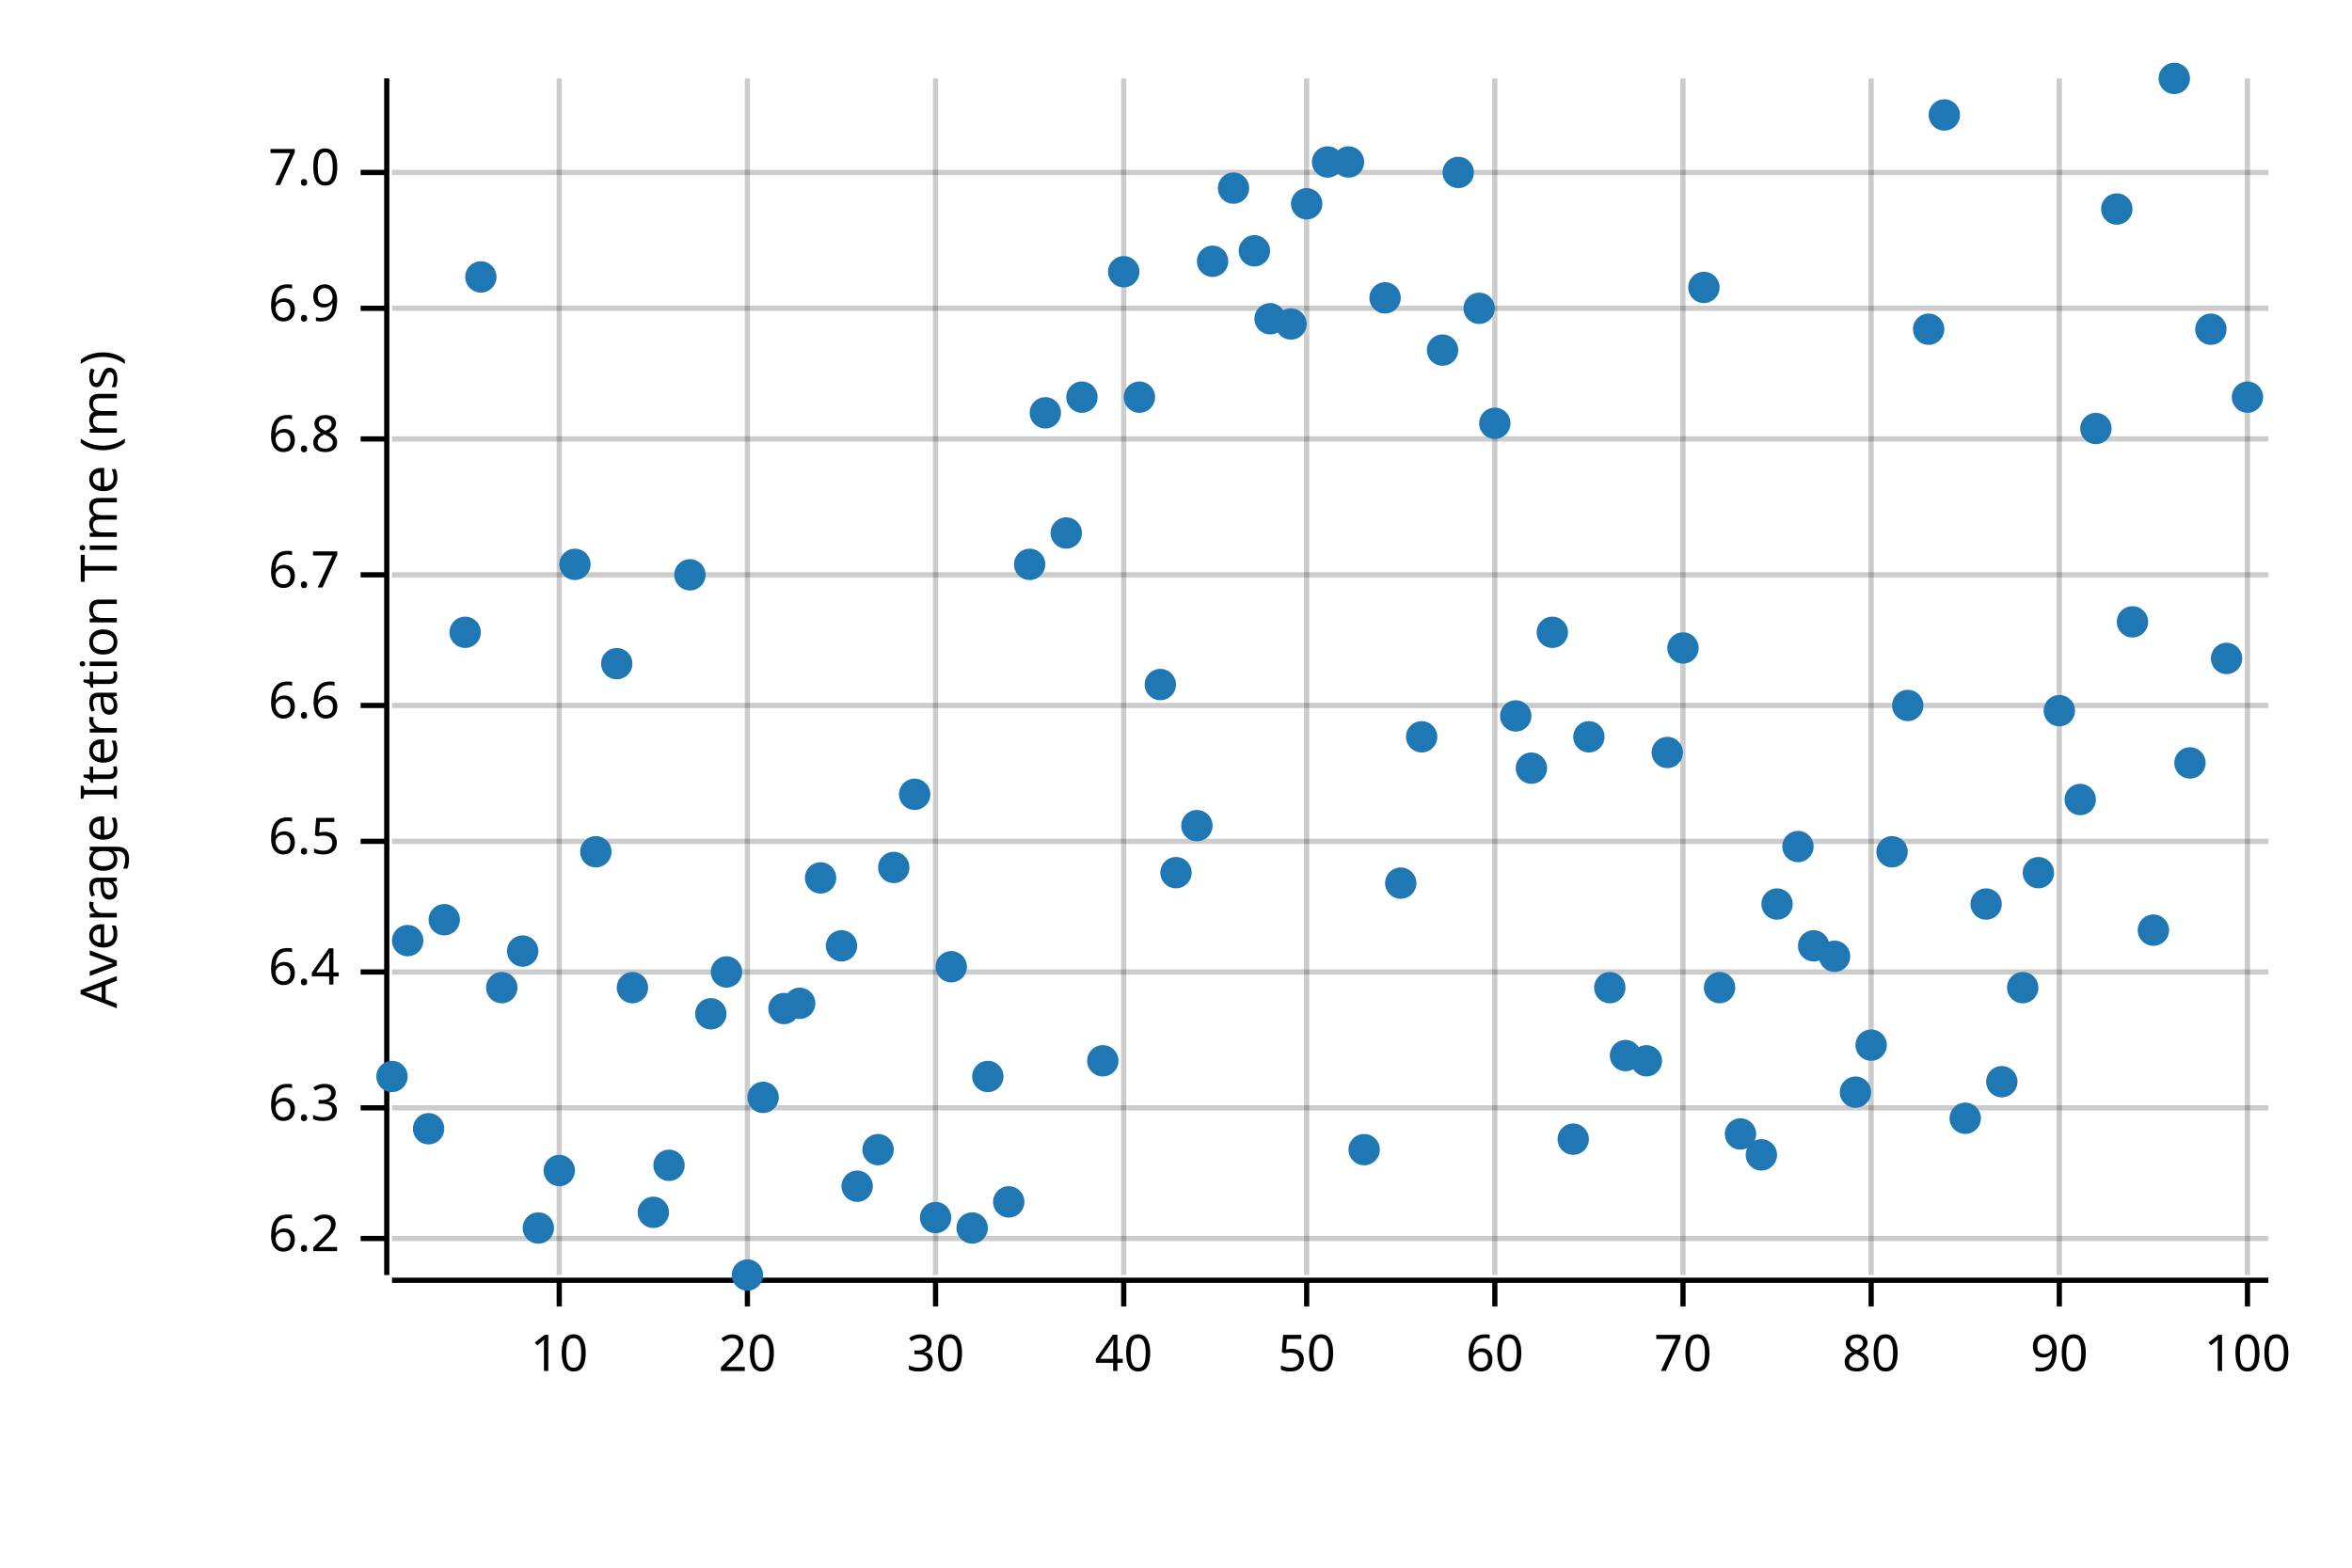
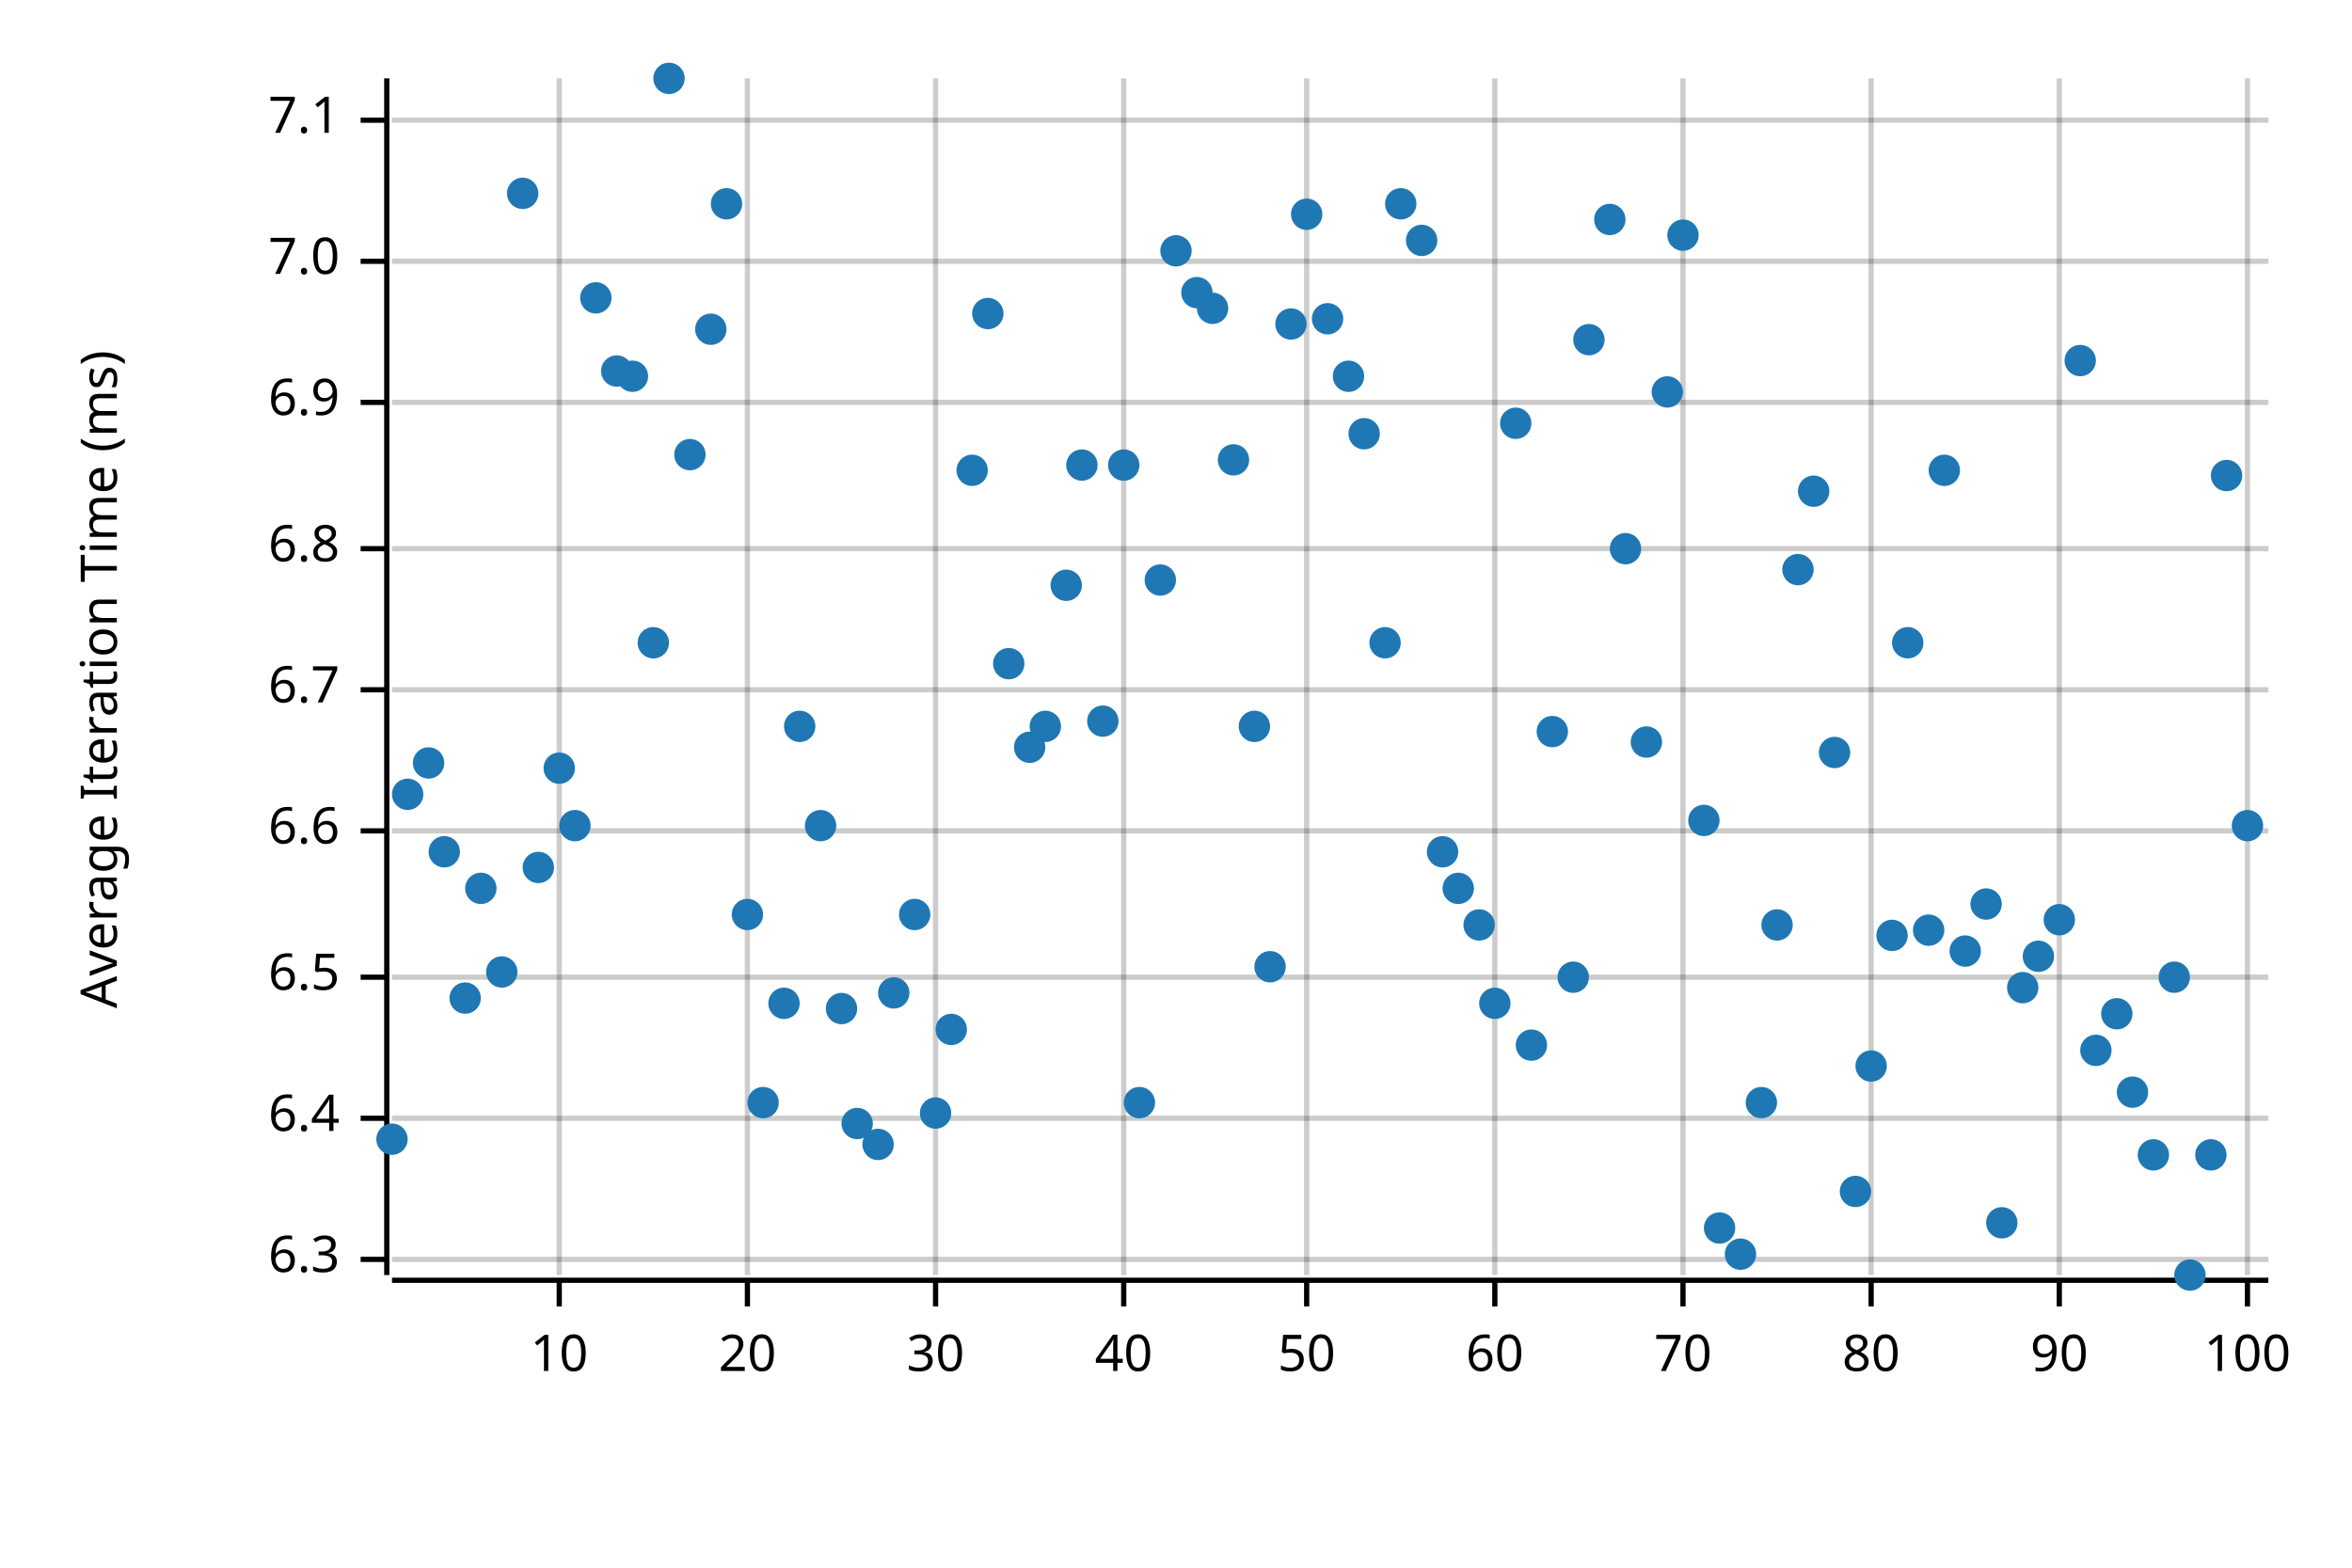
<svg xmlns="http://www.w3.org/2000/svg" width="450" height="300" viewBox="0 0 450 300">
  <text x="15" y="130" dy="0.76em" text-anchor="middle" font-family="sans-serif" font-size="9.677" opacity="1" fill="#000000" transform="rotate(270, 15, 130)">
Average Iteration Time (ms)
</text>
  <line opacity="0.2" stroke="#000000" stroke-width="1" x1="107" y1="244" x2="107" y2="15" />
  <line opacity="0.2" stroke="#000000" stroke-width="1" x1="143" y1="244" x2="143" y2="15" />
  <line opacity="0.2" stroke="#000000" stroke-width="1" x1="179" y1="244" x2="179" y2="15" />
  <line opacity="0.2" stroke="#000000" stroke-width="1" x1="215" y1="244" x2="215" y2="15" />
  <line opacity="0.2" stroke="#000000" stroke-width="1" x1="250" y1="244" x2="250" y2="15" />
  <line opacity="0.2" stroke="#000000" stroke-width="1" x1="286" y1="244" x2="286" y2="15" />
  <line opacity="0.2" stroke="#000000" stroke-width="1" x1="322" y1="244" x2="322" y2="15" />
  <line opacity="0.2" stroke="#000000" stroke-width="1" x1="358" y1="244" x2="358" y2="15" />
  <line opacity="0.2" stroke="#000000" stroke-width="1" x1="394" y1="244" x2="394" y2="15" />
  <line opacity="0.2" stroke="#000000" stroke-width="1" x1="430" y1="244" x2="430" y2="15" />
-   <line opacity="0.2" stroke="#000000" stroke-width="1" x1="75" y1="237" x2="434" y2="237" />
-   <line opacity="0.2" stroke="#000000" stroke-width="1" x1="75" y1="212" x2="434" y2="212" />
-   <line opacity="0.2" stroke="#000000" stroke-width="1" x1="75" y1="186" x2="434" y2="186" />
-   <line opacity="0.2" stroke="#000000" stroke-width="1" x1="75" y1="161" x2="434" y2="161" />
-   <line opacity="0.2" stroke="#000000" stroke-width="1" x1="75" y1="135" x2="434" y2="135" />
-   <line opacity="0.2" stroke="#000000" stroke-width="1" x1="75" y1="110" x2="434" y2="110" />
-   <line opacity="0.2" stroke="#000000" stroke-width="1" x1="75" y1="84" x2="434" y2="84" />
-   <line opacity="0.2" stroke="#000000" stroke-width="1" x1="75" y1="59" x2="434" y2="59" />
-   <line opacity="0.2" stroke="#000000" stroke-width="1" x1="75" y1="33" x2="434" y2="33" />
+   <line opacity="0.2" stroke="#000000" stroke-width="1" x1="75" y1="241" x2="434" y2="241" />
+   <line opacity="0.2" stroke="#000000" stroke-width="1" x1="75" y1="214" x2="434" y2="214" />
+   <line opacity="0.2" stroke="#000000" stroke-width="1" x1="75" y1="187" x2="434" y2="187" />
+   <line opacity="0.2" stroke="#000000" stroke-width="1" x1="75" y1="159" x2="434" y2="159" />
+   <line opacity="0.2" stroke="#000000" stroke-width="1" x1="75" y1="132" x2="434" y2="132" />
+   <line opacity="0.2" stroke="#000000" stroke-width="1" x1="75" y1="105" x2="434" y2="105" />
+   <line opacity="0.2" stroke="#000000" stroke-width="1" x1="75" y1="77" x2="434" y2="77" />
+   <line opacity="0.2" stroke="#000000" stroke-width="1" x1="75" y1="50" x2="434" y2="50" />
+   <line opacity="0.2" stroke="#000000" stroke-width="1" x1="75" y1="23" x2="434" y2="23" />
  <polyline fill="none" opacity="1" stroke="#000000" stroke-width="1" points="74,15 74,244 " />
-   <text x="65" y="237" dy="0.5ex" text-anchor="end" font-family="sans-serif" font-size="9.677" opacity="1" fill="#000000">
- 6.2
- </text>
-   <polyline fill="none" opacity="1" stroke="#000000" stroke-width="1" points="69,237 74,237 " />
-   <text x="65" y="212" dy="0.5ex" text-anchor="end" font-family="sans-serif" font-size="9.677" opacity="1" fill="#000000">
+   <text x="65" y="241" dy="0.5ex" text-anchor="end" font-family="sans-serif" font-size="9.677" opacity="1" fill="#000000">
6.3
</text>
-   <polyline fill="none" opacity="1" stroke="#000000" stroke-width="1" points="69,212 74,212 " />
-   <text x="65" y="186" dy="0.5ex" text-anchor="end" font-family="sans-serif" font-size="9.677" opacity="1" fill="#000000">
+   <polyline fill="none" opacity="1" stroke="#000000" stroke-width="1" points="69,241 74,241 " />
+   <text x="65" y="214" dy="0.5ex" text-anchor="end" font-family="sans-serif" font-size="9.677" opacity="1" fill="#000000">
6.4
</text>
-   <polyline fill="none" opacity="1" stroke="#000000" stroke-width="1" points="69,186 74,186 " />
-   <text x="65" y="161" dy="0.5ex" text-anchor="end" font-family="sans-serif" font-size="9.677" opacity="1" fill="#000000">
+   <polyline fill="none" opacity="1" stroke="#000000" stroke-width="1" points="69,214 74,214 " />
+   <text x="65" y="187" dy="0.5ex" text-anchor="end" font-family="sans-serif" font-size="9.677" opacity="1" fill="#000000">
6.5
</text>
-   <polyline fill="none" opacity="1" stroke="#000000" stroke-width="1" points="69,161 74,161 " />
-   <text x="65" y="135" dy="0.5ex" text-anchor="end" font-family="sans-serif" font-size="9.677" opacity="1" fill="#000000">
+   <polyline fill="none" opacity="1" stroke="#000000" stroke-width="1" points="69,187 74,187 " />
+   <text x="65" y="159" dy="0.5ex" text-anchor="end" font-family="sans-serif" font-size="9.677" opacity="1" fill="#000000">
6.6
</text>
-   <polyline fill="none" opacity="1" stroke="#000000" stroke-width="1" points="69,135 74,135 " />
-   <text x="65" y="110" dy="0.5ex" text-anchor="end" font-family="sans-serif" font-size="9.677" opacity="1" fill="#000000">
+   <polyline fill="none" opacity="1" stroke="#000000" stroke-width="1" points="69,159 74,159 " />
+   <text x="65" y="132" dy="0.5ex" text-anchor="end" font-family="sans-serif" font-size="9.677" opacity="1" fill="#000000">
6.7
</text>
-   <polyline fill="none" opacity="1" stroke="#000000" stroke-width="1" points="69,110 74,110 " />
-   <text x="65" y="84" dy="0.5ex" text-anchor="end" font-family="sans-serif" font-size="9.677" opacity="1" fill="#000000">
+   <polyline fill="none" opacity="1" stroke="#000000" stroke-width="1" points="69,132 74,132 " />
+   <text x="65" y="105" dy="0.5ex" text-anchor="end" font-family="sans-serif" font-size="9.677" opacity="1" fill="#000000">
6.8
</text>
-   <polyline fill="none" opacity="1" stroke="#000000" stroke-width="1" points="69,84 74,84 " />
-   <text x="65" y="59" dy="0.5ex" text-anchor="end" font-family="sans-serif" font-size="9.677" opacity="1" fill="#000000">
+   <polyline fill="none" opacity="1" stroke="#000000" stroke-width="1" points="69,105 74,105 " />
+   <text x="65" y="77" dy="0.5ex" text-anchor="end" font-family="sans-serif" font-size="9.677" opacity="1" fill="#000000">
6.9
</text>
-   <polyline fill="none" opacity="1" stroke="#000000" stroke-width="1" points="69,59 74,59 " />
-   <text x="65" y="33" dy="0.5ex" text-anchor="end" font-family="sans-serif" font-size="9.677" opacity="1" fill="#000000">
+   <polyline fill="none" opacity="1" stroke="#000000" stroke-width="1" points="69,77 74,77 " />
+   <text x="65" y="50" dy="0.5ex" text-anchor="end" font-family="sans-serif" font-size="9.677" opacity="1" fill="#000000">
7.0
</text>
-   <polyline fill="none" opacity="1" stroke="#000000" stroke-width="1" points="69,33 74,33 " />
+   <polyline fill="none" opacity="1" stroke="#000000" stroke-width="1" points="69,50 74,50 " />
+   <text x="65" y="23" dy="0.5ex" text-anchor="end" font-family="sans-serif" font-size="9.677" opacity="1" fill="#000000">
+ 7.1
+ </text>
+   <polyline fill="none" opacity="1" stroke="#000000" stroke-width="1" points="69,23 74,23 " />
  <polyline fill="none" opacity="1" stroke="#000000" stroke-width="1" points="75,245 434,245 " />
  <text x="107" y="255" dy="0.76em" text-anchor="middle" font-family="sans-serif" font-size="9.677" opacity="1" fill="#000000">
10
</text>
  <polyline fill="none" opacity="1" stroke="#000000" stroke-width="1" points="107,245 107,250 " />
  <text x="143" y="255" dy="0.76em" text-anchor="middle" font-family="sans-serif" font-size="9.677" opacity="1" fill="#000000">
20
</text>
  <polyline fill="none" opacity="1" stroke="#000000" stroke-width="1" points="143,245 143,250 " />
  <text x="179" y="255" dy="0.76em" text-anchor="middle" font-family="sans-serif" font-size="9.677" opacity="1" fill="#000000">
30
</text>
  <polyline fill="none" opacity="1" stroke="#000000" stroke-width="1" points="179,245 179,250 " />
  <text x="215" y="255" dy="0.76em" text-anchor="middle" font-family="sans-serif" font-size="9.677" opacity="1" fill="#000000">
40
</text>
  <polyline fill="none" opacity="1" stroke="#000000" stroke-width="1" points="215,245 215,250 " />
  <text x="250" y="255" dy="0.76em" text-anchor="middle" font-family="sans-serif" font-size="9.677" opacity="1" fill="#000000">
50
</text>
  <polyline fill="none" opacity="1" stroke="#000000" stroke-width="1" points="250,245 250,250 " />
  <text x="286" y="255" dy="0.76em" text-anchor="middle" font-family="sans-serif" font-size="9.677" opacity="1" fill="#000000">
60
</text>
  <polyline fill="none" opacity="1" stroke="#000000" stroke-width="1" points="286,245 286,250 " />
  <text x="322" y="255" dy="0.76em" text-anchor="middle" font-family="sans-serif" font-size="9.677" opacity="1" fill="#000000">
70
</text>
  <polyline fill="none" opacity="1" stroke="#000000" stroke-width="1" points="322,245 322,250 " />
  <text x="358" y="255" dy="0.76em" text-anchor="middle" font-family="sans-serif" font-size="9.677" opacity="1" fill="#000000">
80
</text>
  <polyline fill="none" opacity="1" stroke="#000000" stroke-width="1" points="358,245 358,250 " />
  <text x="394" y="255" dy="0.76em" text-anchor="middle" font-family="sans-serif" font-size="9.677" opacity="1" fill="#000000">
90
</text>
  <polyline fill="none" opacity="1" stroke="#000000" stroke-width="1" points="394,245 394,250 " />
  <text x="430" y="255" dy="0.76em" text-anchor="middle" font-family="sans-serif" font-size="9.677" opacity="1" fill="#000000">
100
</text>
  <polyline fill="none" opacity="1" stroke="#000000" stroke-width="1" points="430,245 430,250 " />
-   <circle cx="75" cy="206" r="3" opacity="1" fill="#1F78B4" stroke="none" stroke-width="1" />
-   <circle cx="78" cy="180" r="3" opacity="1" fill="#1F78B4" stroke="none" stroke-width="1" />
-   <circle cx="82" cy="216" r="3" opacity="1" fill="#1F78B4" stroke="none" stroke-width="1" />
-   <circle cx="85" cy="176" r="3" opacity="1" fill="#1F78B4" stroke="none" stroke-width="1" />
-   <circle cx="89" cy="121" r="3" opacity="1" fill="#1F78B4" stroke="none" stroke-width="1" />
-   <circle cx="92" cy="53" r="3" opacity="1" fill="#1F78B4" stroke="none" stroke-width="1" />
-   <circle cx="96" cy="189" r="3" opacity="1" fill="#1F78B4" stroke="none" stroke-width="1" />
-   <circle cx="100" cy="182" r="3" opacity="1" fill="#1F78B4" stroke="none" stroke-width="1" />
-   <circle cx="103" cy="235" r="3" opacity="1" fill="#1F78B4" stroke="none" stroke-width="1" />
-   <circle cx="107" cy="224" r="3" opacity="1" fill="#1F78B4" stroke="none" stroke-width="1" />
-   <circle cx="110" cy="108" r="3" opacity="1" fill="#1F78B4" stroke="none" stroke-width="1" />
-   <circle cx="114" cy="163" r="3" opacity="1" fill="#1F78B4" stroke="none" stroke-width="1" />
-   <circle cx="118" cy="127" r="3" opacity="1" fill="#1F78B4" stroke="none" stroke-width="1" />
-   <circle cx="121" cy="189" r="3" opacity="1" fill="#1F78B4" stroke="none" stroke-width="1" />
-   <circle cx="125" cy="232" r="3" opacity="1" fill="#1F78B4" stroke="none" stroke-width="1" />
-   <circle cx="128" cy="223" r="3" opacity="1" fill="#1F78B4" stroke="none" stroke-width="1" />
-   <circle cx="132" cy="110" r="3" opacity="1" fill="#1F78B4" stroke="none" stroke-width="1" />
-   <circle cx="136" cy="194" r="3" opacity="1" fill="#1F78B4" stroke="none" stroke-width="1" />
-   <circle cx="139" cy="186" r="3" opacity="1" fill="#1F78B4" stroke="none" stroke-width="1" />
-   <circle cx="143" cy="244" r="3" opacity="1" fill="#1F78B4" stroke="none" stroke-width="1" />
-   <circle cx="146" cy="210" r="3" opacity="1" fill="#1F78B4" stroke="none" stroke-width="1" />
-   <circle cx="150" cy="193" r="3" opacity="1" fill="#1F78B4" stroke="none" stroke-width="1" />
-   <circle cx="153" cy="192" r="3" opacity="1" fill="#1F78B4" stroke="none" stroke-width="1" />
-   <circle cx="157" cy="168" r="3" opacity="1" fill="#1F78B4" stroke="none" stroke-width="1" />
-   <circle cx="161" cy="181" r="3" opacity="1" fill="#1F78B4" stroke="none" stroke-width="1" />
-   <circle cx="164" cy="227" r="3" opacity="1" fill="#1F78B4" stroke="none" stroke-width="1" />
-   <circle cx="168" cy="220" r="3" opacity="1" fill="#1F78B4" stroke="none" stroke-width="1" />
-   <circle cx="171" cy="166" r="3" opacity="1" fill="#1F78B4" stroke="none" stroke-width="1" />
-   <circle cx="175" cy="152" r="3" opacity="1" fill="#1F78B4" stroke="none" stroke-width="1" />
-   <circle cx="179" cy="233" r="3" opacity="1" fill="#1F78B4" stroke="none" stroke-width="1" />
-   <circle cx="182" cy="185" r="3" opacity="1" fill="#1F78B4" stroke="none" stroke-width="1" />
-   <circle cx="186" cy="235" r="3" opacity="1" fill="#1F78B4" stroke="none" stroke-width="1" />
-   <circle cx="189" cy="206" r="3" opacity="1" fill="#1F78B4" stroke="none" stroke-width="1" />
-   <circle cx="193" cy="230" r="3" opacity="1" fill="#1F78B4" stroke="none" stroke-width="1" />
-   <circle cx="197" cy="108" r="3" opacity="1" fill="#1F78B4" stroke="none" stroke-width="1" />
-   <circle cx="200" cy="79" r="3" opacity="1" fill="#1F78B4" stroke="none" stroke-width="1" />
-   <circle cx="204" cy="102" r="3" opacity="1" fill="#1F78B4" stroke="none" stroke-width="1" />
-   <circle cx="207" cy="76" r="3" opacity="1" fill="#1F78B4" stroke="none" stroke-width="1" />
-   <circle cx="211" cy="203" r="3" opacity="1" fill="#1F78B4" stroke="none" stroke-width="1" />
-   <circle cx="215" cy="52" r="3" opacity="1" fill="#1F78B4" stroke="none" stroke-width="1" />
-   <circle cx="218" cy="76" r="3" opacity="1" fill="#1F78B4" stroke="none" stroke-width="1" />
-   <circle cx="222" cy="131" r="3" opacity="1" fill="#1F78B4" stroke="none" stroke-width="1" />
-   <circle cx="225" cy="167" r="3" opacity="1" fill="#1F78B4" stroke="none" stroke-width="1" />
-   <circle cx="229" cy="158" r="3" opacity="1" fill="#1F78B4" stroke="none" stroke-width="1" />
-   <circle cx="232" cy="50" r="3" opacity="1" fill="#1F78B4" stroke="none" stroke-width="1" />
-   <circle cx="236" cy="36" r="3" opacity="1" fill="#1F78B4" stroke="none" stroke-width="1" />
-   <circle cx="240" cy="48" r="3" opacity="1" fill="#1F78B4" stroke="none" stroke-width="1" />
-   <circle cx="243" cy="61" r="3" opacity="1" fill="#1F78B4" stroke="none" stroke-width="1" />
+   <circle cx="75" cy="218" r="3" opacity="1" fill="#1F78B4" stroke="none" stroke-width="1" />
+   <circle cx="78" cy="152" r="3" opacity="1" fill="#1F78B4" stroke="none" stroke-width="1" />
+   <circle cx="82" cy="146" r="3" opacity="1" fill="#1F78B4" stroke="none" stroke-width="1" />
+   <circle cx="85" cy="163" r="3" opacity="1" fill="#1F78B4" stroke="none" stroke-width="1" />
+   <circle cx="89" cy="191" r="3" opacity="1" fill="#1F78B4" stroke="none" stroke-width="1" />
+   <circle cx="92" cy="170" r="3" opacity="1" fill="#1F78B4" stroke="none" stroke-width="1" />
+   <circle cx="96" cy="186" r="3" opacity="1" fill="#1F78B4" stroke="none" stroke-width="1" />
+   <circle cx="100" cy="37" r="3" opacity="1" fill="#1F78B4" stroke="none" stroke-width="1" />
+   <circle cx="103" cy="166" r="3" opacity="1" fill="#1F78B4" stroke="none" stroke-width="1" />
+   <circle cx="107" cy="147" r="3" opacity="1" fill="#1F78B4" stroke="none" stroke-width="1" />
+   <circle cx="110" cy="158" r="3" opacity="1" fill="#1F78B4" stroke="none" stroke-width="1" />
+   <circle cx="114" cy="57" r="3" opacity="1" fill="#1F78B4" stroke="none" stroke-width="1" />
+   <circle cx="118" cy="71" r="3" opacity="1" fill="#1F78B4" stroke="none" stroke-width="1" />
+   <circle cx="121" cy="72" r="3" opacity="1" fill="#1F78B4" stroke="none" stroke-width="1" />
+   <circle cx="125" cy="123" r="3" opacity="1" fill="#1F78B4" stroke="none" stroke-width="1" />
+   <circle cx="128" cy="15" r="3" opacity="1" fill="#1F78B4" stroke="none" stroke-width="1" />
+   <circle cx="132" cy="87" r="3" opacity="1" fill="#1F78B4" stroke="none" stroke-width="1" />
+   <circle cx="136" cy="63" r="3" opacity="1" fill="#1F78B4" stroke="none" stroke-width="1" />
+   <circle cx="139" cy="39" r="3" opacity="1" fill="#1F78B4" stroke="none" stroke-width="1" />
+   <circle cx="143" cy="175" r="3" opacity="1" fill="#1F78B4" stroke="none" stroke-width="1" />
+   <circle cx="146" cy="211" r="3" opacity="1" fill="#1F78B4" stroke="none" stroke-width="1" />
+   <circle cx="150" cy="192" r="3" opacity="1" fill="#1F78B4" stroke="none" stroke-width="1" />
+   <circle cx="153" cy="139" r="3" opacity="1" fill="#1F78B4" stroke="none" stroke-width="1" />
+   <circle cx="157" cy="158" r="3" opacity="1" fill="#1F78B4" stroke="none" stroke-width="1" />
+   <circle cx="161" cy="193" r="3" opacity="1" fill="#1F78B4" stroke="none" stroke-width="1" />
+   <circle cx="164" cy="215" r="3" opacity="1" fill="#1F78B4" stroke="none" stroke-width="1" />
+   <circle cx="168" cy="219" r="3" opacity="1" fill="#1F78B4" stroke="none" stroke-width="1" />
+   <circle cx="171" cy="190" r="3" opacity="1" fill="#1F78B4" stroke="none" stroke-width="1" />
+   <circle cx="175" cy="175" r="3" opacity="1" fill="#1F78B4" stroke="none" stroke-width="1" />
+   <circle cx="179" cy="213" r="3" opacity="1" fill="#1F78B4" stroke="none" stroke-width="1" />
+   <circle cx="182" cy="197" r="3" opacity="1" fill="#1F78B4" stroke="none" stroke-width="1" />
+   <circle cx="186" cy="90" r="3" opacity="1" fill="#1F78B4" stroke="none" stroke-width="1" />
+   <circle cx="189" cy="60" r="3" opacity="1" fill="#1F78B4" stroke="none" stroke-width="1" />
+   <circle cx="193" cy="127" r="3" opacity="1" fill="#1F78B4" stroke="none" stroke-width="1" />
+   <circle cx="197" cy="143" r="3" opacity="1" fill="#1F78B4" stroke="none" stroke-width="1" />
+   <circle cx="200" cy="139" r="3" opacity="1" fill="#1F78B4" stroke="none" stroke-width="1" />
+   <circle cx="204" cy="112" r="3" opacity="1" fill="#1F78B4" stroke="none" stroke-width="1" />
+   <circle cx="207" cy="89" r="3" opacity="1" fill="#1F78B4" stroke="none" stroke-width="1" />
+   <circle cx="211" cy="138" r="3" opacity="1" fill="#1F78B4" stroke="none" stroke-width="1" />
+   <circle cx="215" cy="89" r="3" opacity="1" fill="#1F78B4" stroke="none" stroke-width="1" />
+   <circle cx="218" cy="211" r="3" opacity="1" fill="#1F78B4" stroke="none" stroke-width="1" />
+   <circle cx="222" cy="111" r="3" opacity="1" fill="#1F78B4" stroke="none" stroke-width="1" />
+   <circle cx="225" cy="48" r="3" opacity="1" fill="#1F78B4" stroke="none" stroke-width="1" />
+   <circle cx="229" cy="56" r="3" opacity="1" fill="#1F78B4" stroke="none" stroke-width="1" />
+   <circle cx="232" cy="59" r="3" opacity="1" fill="#1F78B4" stroke="none" stroke-width="1" />
+   <circle cx="236" cy="88" r="3" opacity="1" fill="#1F78B4" stroke="none" stroke-width="1" />
+   <circle cx="240" cy="139" r="3" opacity="1" fill="#1F78B4" stroke="none" stroke-width="1" />
+   <circle cx="243" cy="185" r="3" opacity="1" fill="#1F78B4" stroke="none" stroke-width="1" />
  <circle cx="247" cy="62" r="3" opacity="1" fill="#1F78B4" stroke="none" stroke-width="1" />
-   <circle cx="250" cy="39" r="3" opacity="1" fill="#1F78B4" stroke="none" stroke-width="1" />
-   <circle cx="254" cy="31" r="3" opacity="1" fill="#1F78B4" stroke="none" stroke-width="1" />
-   <circle cx="258" cy="31" r="3" opacity="1" fill="#1F78B4" stroke="none" stroke-width="1" />
-   <circle cx="261" cy="220" r="3" opacity="1" fill="#1F78B4" stroke="none" stroke-width="1" />
-   <circle cx="265" cy="57" r="3" opacity="1" fill="#1F78B4" stroke="none" stroke-width="1" />
-   <circle cx="268" cy="169" r="3" opacity="1" fill="#1F78B4" stroke="none" stroke-width="1" />
-   <circle cx="272" cy="141" r="3" opacity="1" fill="#1F78B4" stroke="none" stroke-width="1" />
-   <circle cx="276" cy="67" r="3" opacity="1" fill="#1F78B4" stroke="none" stroke-width="1" />
-   <circle cx="279" cy="33" r="3" opacity="1" fill="#1F78B4" stroke="none" stroke-width="1" />
-   <circle cx="283" cy="59" r="3" opacity="1" fill="#1F78B4" stroke="none" stroke-width="1" />
-   <circle cx="286" cy="81" r="3" opacity="1" fill="#1F78B4" stroke="none" stroke-width="1" />
-   <circle cx="290" cy="137" r="3" opacity="1" fill="#1F78B4" stroke="none" stroke-width="1" />
-   <circle cx="293" cy="147" r="3" opacity="1" fill="#1F78B4" stroke="none" stroke-width="1" />
-   <circle cx="297" cy="121" r="3" opacity="1" fill="#1F78B4" stroke="none" stroke-width="1" />
-   <circle cx="301" cy="218" r="3" opacity="1" fill="#1F78B4" stroke="none" stroke-width="1" />
-   <circle cx="304" cy="141" r="3" opacity="1" fill="#1F78B4" stroke="none" stroke-width="1" />
-   <circle cx="308" cy="189" r="3" opacity="1" fill="#1F78B4" stroke="none" stroke-width="1" />
-   <circle cx="311" cy="202" r="3" opacity="1" fill="#1F78B4" stroke="none" stroke-width="1" />
-   <circle cx="315" cy="203" r="3" opacity="1" fill="#1F78B4" stroke="none" stroke-width="1" />
-   <circle cx="319" cy="144" r="3" opacity="1" fill="#1F78B4" stroke="none" stroke-width="1" />
-   <circle cx="322" cy="124" r="3" opacity="1" fill="#1F78B4" stroke="none" stroke-width="1" />
-   <circle cx="326" cy="55" r="3" opacity="1" fill="#1F78B4" stroke="none" stroke-width="1" />
-   <circle cx="329" cy="189" r="3" opacity="1" fill="#1F78B4" stroke="none" stroke-width="1" />
-   <circle cx="333" cy="217" r="3" opacity="1" fill="#1F78B4" stroke="none" stroke-width="1" />
-   <circle cx="337" cy="221" r="3" opacity="1" fill="#1F78B4" stroke="none" stroke-width="1" />
-   <circle cx="340" cy="173" r="3" opacity="1" fill="#1F78B4" stroke="none" stroke-width="1" />
-   <circle cx="344" cy="162" r="3" opacity="1" fill="#1F78B4" stroke="none" stroke-width="1" />
-   <circle cx="347" cy="181" r="3" opacity="1" fill="#1F78B4" stroke="none" stroke-width="1" />
-   <circle cx="351" cy="183" r="3" opacity="1" fill="#1F78B4" stroke="none" stroke-width="1" />
-   <circle cx="355" cy="209" r="3" opacity="1" fill="#1F78B4" stroke="none" stroke-width="1" />
-   <circle cx="358" cy="200" r="3" opacity="1" fill="#1F78B4" stroke="none" stroke-width="1" />
-   <circle cx="362" cy="163" r="3" opacity="1" fill="#1F78B4" stroke="none" stroke-width="1" />
-   <circle cx="365" cy="135" r="3" opacity="1" fill="#1F78B4" stroke="none" stroke-width="1" />
-   <circle cx="369" cy="63" r="3" opacity="1" fill="#1F78B4" stroke="none" stroke-width="1" />
-   <circle cx="372" cy="22" r="3" opacity="1" fill="#1F78B4" stroke="none" stroke-width="1" />
-   <circle cx="376" cy="214" r="3" opacity="1" fill="#1F78B4" stroke="none" stroke-width="1" />
+   <circle cx="250" cy="41" r="3" opacity="1" fill="#1F78B4" stroke="none" stroke-width="1" />
+   <circle cx="254" cy="61" r="3" opacity="1" fill="#1F78B4" stroke="none" stroke-width="1" />
+   <circle cx="258" cy="72" r="3" opacity="1" fill="#1F78B4" stroke="none" stroke-width="1" />
+   <circle cx="261" cy="83" r="3" opacity="1" fill="#1F78B4" stroke="none" stroke-width="1" />
+   <circle cx="265" cy="123" r="3" opacity="1" fill="#1F78B4" stroke="none" stroke-width="1" />
+   <circle cx="268" cy="39" r="3" opacity="1" fill="#1F78B4" stroke="none" stroke-width="1" />
+   <circle cx="272" cy="46" r="3" opacity="1" fill="#1F78B4" stroke="none" stroke-width="1" />
+   <circle cx="276" cy="163" r="3" opacity="1" fill="#1F78B4" stroke="none" stroke-width="1" />
+   <circle cx="279" cy="170" r="3" opacity="1" fill="#1F78B4" stroke="none" stroke-width="1" />
+   <circle cx="283" cy="177" r="3" opacity="1" fill="#1F78B4" stroke="none" stroke-width="1" />
+   <circle cx="286" cy="192" r="3" opacity="1" fill="#1F78B4" stroke="none" stroke-width="1" />
+   <circle cx="290" cy="81" r="3" opacity="1" fill="#1F78B4" stroke="none" stroke-width="1" />
+   <circle cx="293" cy="200" r="3" opacity="1" fill="#1F78B4" stroke="none" stroke-width="1" />
+   <circle cx="297" cy="140" r="3" opacity="1" fill="#1F78B4" stroke="none" stroke-width="1" />
+   <circle cx="301" cy="187" r="3" opacity="1" fill="#1F78B4" stroke="none" stroke-width="1" />
+   <circle cx="304" cy="65" r="3" opacity="1" fill="#1F78B4" stroke="none" stroke-width="1" />
+   <circle cx="308" cy="42" r="3" opacity="1" fill="#1F78B4" stroke="none" stroke-width="1" />
+   <circle cx="311" cy="105" r="3" opacity="1" fill="#1F78B4" stroke="none" stroke-width="1" />
+   <circle cx="315" cy="142" r="3" opacity="1" fill="#1F78B4" stroke="none" stroke-width="1" />
+   <circle cx="319" cy="75" r="3" opacity="1" fill="#1F78B4" stroke="none" stroke-width="1" />
+   <circle cx="322" cy="45" r="3" opacity="1" fill="#1F78B4" stroke="none" stroke-width="1" />
+   <circle cx="326" cy="157" r="3" opacity="1" fill="#1F78B4" stroke="none" stroke-width="1" />
+   <circle cx="329" cy="235" r="3" opacity="1" fill="#1F78B4" stroke="none" stroke-width="1" />
+   <circle cx="333" cy="240" r="3" opacity="1" fill="#1F78B4" stroke="none" stroke-width="1" />
+   <circle cx="337" cy="211" r="3" opacity="1" fill="#1F78B4" stroke="none" stroke-width="1" />
+   <circle cx="340" cy="177" r="3" opacity="1" fill="#1F78B4" stroke="none" stroke-width="1" />
+   <circle cx="344" cy="109" r="3" opacity="1" fill="#1F78B4" stroke="none" stroke-width="1" />
+   <circle cx="347" cy="94" r="3" opacity="1" fill="#1F78B4" stroke="none" stroke-width="1" />
+   <circle cx="351" cy="144" r="3" opacity="1" fill="#1F78B4" stroke="none" stroke-width="1" />
+   <circle cx="355" cy="228" r="3" opacity="1" fill="#1F78B4" stroke="none" stroke-width="1" />
+   <circle cx="358" cy="204" r="3" opacity="1" fill="#1F78B4" stroke="none" stroke-width="1" />
+   <circle cx="362" cy="179" r="3" opacity="1" fill="#1F78B4" stroke="none" stroke-width="1" />
+   <circle cx="365" cy="123" r="3" opacity="1" fill="#1F78B4" stroke="none" stroke-width="1" />
+   <circle cx="369" cy="178" r="3" opacity="1" fill="#1F78B4" stroke="none" stroke-width="1" />
+   <circle cx="372" cy="90" r="3" opacity="1" fill="#1F78B4" stroke="none" stroke-width="1" />
+   <circle cx="376" cy="182" r="3" opacity="1" fill="#1F78B4" stroke="none" stroke-width="1" />
  <circle cx="380" cy="173" r="3" opacity="1" fill="#1F78B4" stroke="none" stroke-width="1" />
-   <circle cx="383" cy="207" r="3" opacity="1" fill="#1F78B4" stroke="none" stroke-width="1" />
+   <circle cx="383" cy="234" r="3" opacity="1" fill="#1F78B4" stroke="none" stroke-width="1" />
  <circle cx="387" cy="189" r="3" opacity="1" fill="#1F78B4" stroke="none" stroke-width="1" />
-   <circle cx="390" cy="167" r="3" opacity="1" fill="#1F78B4" stroke="none" stroke-width="1" />
-   <circle cx="394" cy="136" r="3" opacity="1" fill="#1F78B4" stroke="none" stroke-width="1" />
-   <circle cx="398" cy="153" r="3" opacity="1" fill="#1F78B4" stroke="none" stroke-width="1" />
-   <circle cx="401" cy="82" r="3" opacity="1" fill="#1F78B4" stroke="none" stroke-width="1" />
-   <circle cx="405" cy="40" r="3" opacity="1" fill="#1F78B4" stroke="none" stroke-width="1" />
-   <circle cx="408" cy="119" r="3" opacity="1" fill="#1F78B4" stroke="none" stroke-width="1" />
-   <circle cx="412" cy="178" r="3" opacity="1" fill="#1F78B4" stroke="none" stroke-width="1" />
-   <circle cx="416" cy="15" r="3" opacity="1" fill="#1F78B4" stroke="none" stroke-width="1" />
-   <circle cx="419" cy="146" r="3" opacity="1" fill="#1F78B4" stroke="none" stroke-width="1" />
-   <circle cx="423" cy="63" r="3" opacity="1" fill="#1F78B4" stroke="none" stroke-width="1" />
-   <circle cx="426" cy="126" r="3" opacity="1" fill="#1F78B4" stroke="none" stroke-width="1" />
-   <circle cx="430" cy="76" r="3" opacity="1" fill="#1F78B4" stroke="none" stroke-width="1" />
+   <circle cx="390" cy="183" r="3" opacity="1" fill="#1F78B4" stroke="none" stroke-width="1" />
+   <circle cx="394" cy="176" r="3" opacity="1" fill="#1F78B4" stroke="none" stroke-width="1" />
+   <circle cx="398" cy="69" r="3" opacity="1" fill="#1F78B4" stroke="none" stroke-width="1" />
+   <circle cx="401" cy="201" r="3" opacity="1" fill="#1F78B4" stroke="none" stroke-width="1" />
+   <circle cx="405" cy="194" r="3" opacity="1" fill="#1F78B4" stroke="none" stroke-width="1" />
+   <circle cx="408" cy="209" r="3" opacity="1" fill="#1F78B4" stroke="none" stroke-width="1" />
+   <circle cx="412" cy="221" r="3" opacity="1" fill="#1F78B4" stroke="none" stroke-width="1" />
+   <circle cx="416" cy="187" r="3" opacity="1" fill="#1F78B4" stroke="none" stroke-width="1" />
+   <circle cx="419" cy="244" r="3" opacity="1" fill="#1F78B4" stroke="none" stroke-width="1" />
+   <circle cx="423" cy="221" r="3" opacity="1" fill="#1F78B4" stroke="none" stroke-width="1" />
+   <circle cx="426" cy="91" r="3" opacity="1" fill="#1F78B4" stroke="none" stroke-width="1" />
+   <circle cx="430" cy="158" r="3" opacity="1" fill="#1F78B4" stroke="none" stroke-width="1" />
</svg>
